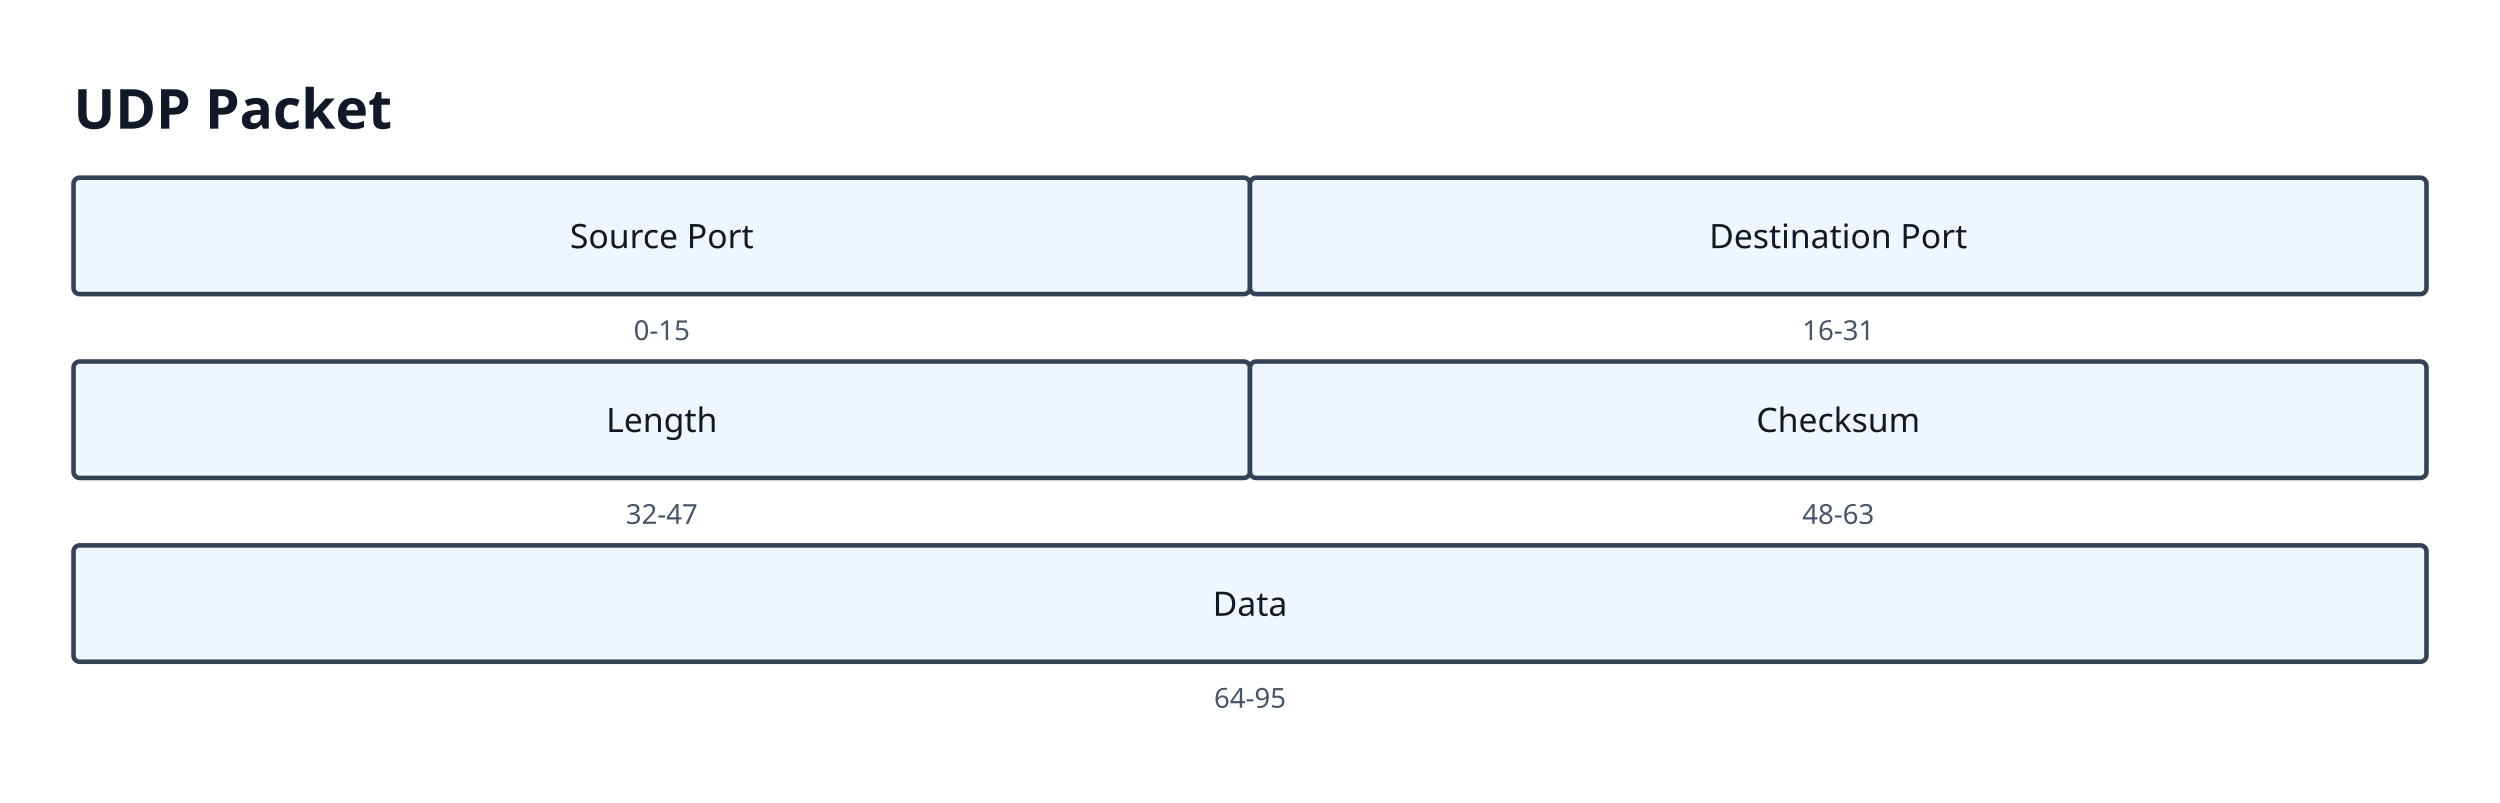
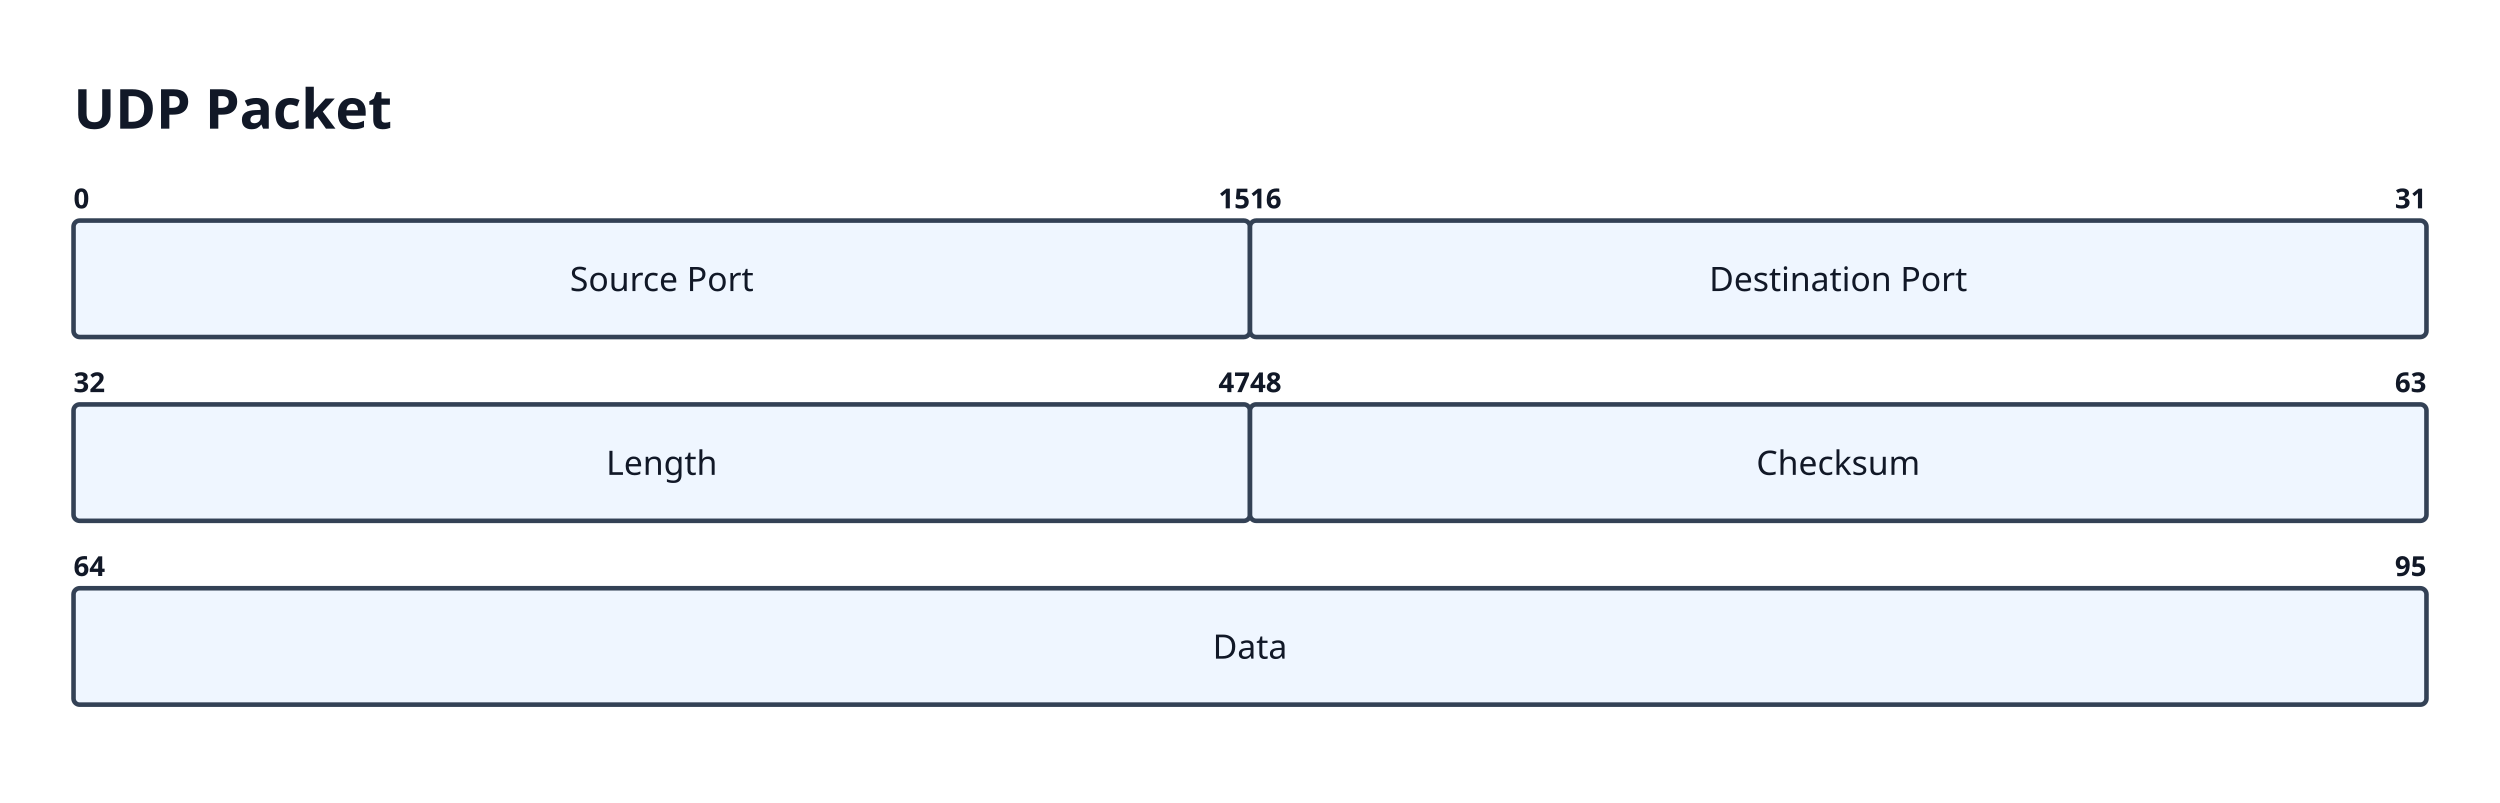
<svg xmlns="http://www.w3.org/2000/svg" width="816" height="262" viewBox="0 0 816 262" role="img">
  <text x="24" y="42" text-anchor="start" font-family="sans-serif" font-size="18" font-weight="600" fill="#111827">UDP Packet</text>
-   <rect x="24" y="58" width="384" height="38" rx="2" fill="#eff6ff" stroke="#334155" stroke-width="1.5" />
-   <text x="216" y="81" text-anchor="middle" font-family="sans-serif" font-size="11" font-weight="400" fill="#111827">Source Port</text>
-   <text x="216" y="111" text-anchor="middle" font-family="sans-serif" font-size="9" font-weight="400" fill="#475569">0-15</text>
-   <rect x="408" y="58" width="384" height="38" rx="2" fill="#eff6ff" stroke="#334155" stroke-width="1.5" />
-   <text x="600" y="81" text-anchor="middle" font-family="sans-serif" font-size="11" font-weight="400" fill="#111827">Destination Port</text>
-   <text x="600" y="111" text-anchor="middle" font-family="sans-serif" font-size="9" font-weight="400" fill="#475569">16-31</text>
-   <rect x="24" y="118" width="384" height="38" rx="2" fill="#eff6ff" stroke="#334155" stroke-width="1.5" />
-   <text x="216" y="141" text-anchor="middle" font-family="sans-serif" font-size="11" font-weight="400" fill="#111827">Length</text>
-   <text x="216" y="171" text-anchor="middle" font-family="sans-serif" font-size="9" font-weight="400" fill="#475569">32-47</text>
-   <rect x="408" y="118" width="384" height="38" rx="2" fill="#eff6ff" stroke="#334155" stroke-width="1.5" />
-   <text x="600" y="141" text-anchor="middle" font-family="sans-serif" font-size="11" font-weight="400" fill="#111827">Checksum</text>
-   <text x="600" y="171" text-anchor="middle" font-family="sans-serif" font-size="9" font-weight="400" fill="#475569">48-63</text>
-   <rect x="24" y="178" width="768" height="38" rx="2" fill="#eff6ff" stroke="#334155" stroke-width="1.5" />
-   <text x="408" y="201" text-anchor="middle" font-family="sans-serif" font-size="11" font-weight="400" fill="#111827">Data</text>
-   <text x="408" y="231" text-anchor="middle" font-family="sans-serif" font-size="9" font-weight="400" fill="#475569">64-95</text>
+   <text x="24" y="68" text-anchor="start" font-family="sans-serif" font-size="9" font-weight="600" fill="#111827">0</text>
+   <text x="408" y="68" text-anchor="end" font-family="sans-serif" font-size="9" font-weight="600" fill="#111827">15</text>
+   <rect x="24" y="72" width="384" height="38" rx="2" fill="#eff6ff" stroke="#334155" stroke-width="1.5" />
+   <text x="216" y="95" text-anchor="middle" font-family="sans-serif" font-size="11" font-weight="400" fill="#111827">Source Port</text>
+   <text x="408" y="68" text-anchor="start" font-family="sans-serif" font-size="9" font-weight="600" fill="#111827">16</text>
+   <text x="792" y="68" text-anchor="end" font-family="sans-serif" font-size="9" font-weight="600" fill="#111827">31</text>
+   <rect x="408" y="72" width="384" height="38" rx="2" fill="#eff6ff" stroke="#334155" stroke-width="1.5" />
+   <text x="600" y="95" text-anchor="middle" font-family="sans-serif" font-size="11" font-weight="400" fill="#111827">Destination Port</text>
+   <text x="24" y="128" text-anchor="start" font-family="sans-serif" font-size="9" font-weight="600" fill="#111827">32</text>
+   <text x="408" y="128" text-anchor="end" font-family="sans-serif" font-size="9" font-weight="600" fill="#111827">47</text>
+   <rect x="24" y="132" width="384" height="38" rx="2" fill="#eff6ff" stroke="#334155" stroke-width="1.5" />
+   <text x="216" y="155" text-anchor="middle" font-family="sans-serif" font-size="11" font-weight="400" fill="#111827">Length</text>
+   <text x="408" y="128" text-anchor="start" font-family="sans-serif" font-size="9" font-weight="600" fill="#111827">48</text>
+   <text x="792" y="128" text-anchor="end" font-family="sans-serif" font-size="9" font-weight="600" fill="#111827">63</text>
+   <rect x="408" y="132" width="384" height="38" rx="2" fill="#eff6ff" stroke="#334155" stroke-width="1.5" />
+   <text x="600" y="155" text-anchor="middle" font-family="sans-serif" font-size="11" font-weight="400" fill="#111827">Checksum</text>
+   <text x="24" y="188" text-anchor="start" font-family="sans-serif" font-size="9" font-weight="600" fill="#111827">64</text>
+   <text x="792" y="188" text-anchor="end" font-family="sans-serif" font-size="9" font-weight="600" fill="#111827">95</text>
+   <rect x="24" y="192" width="768" height="38" rx="2" fill="#eff6ff" stroke="#334155" stroke-width="1.5" />
+   <text x="408" y="215" text-anchor="middle" font-family="sans-serif" font-size="11" font-weight="400" fill="#111827">Data</text>
</svg>
